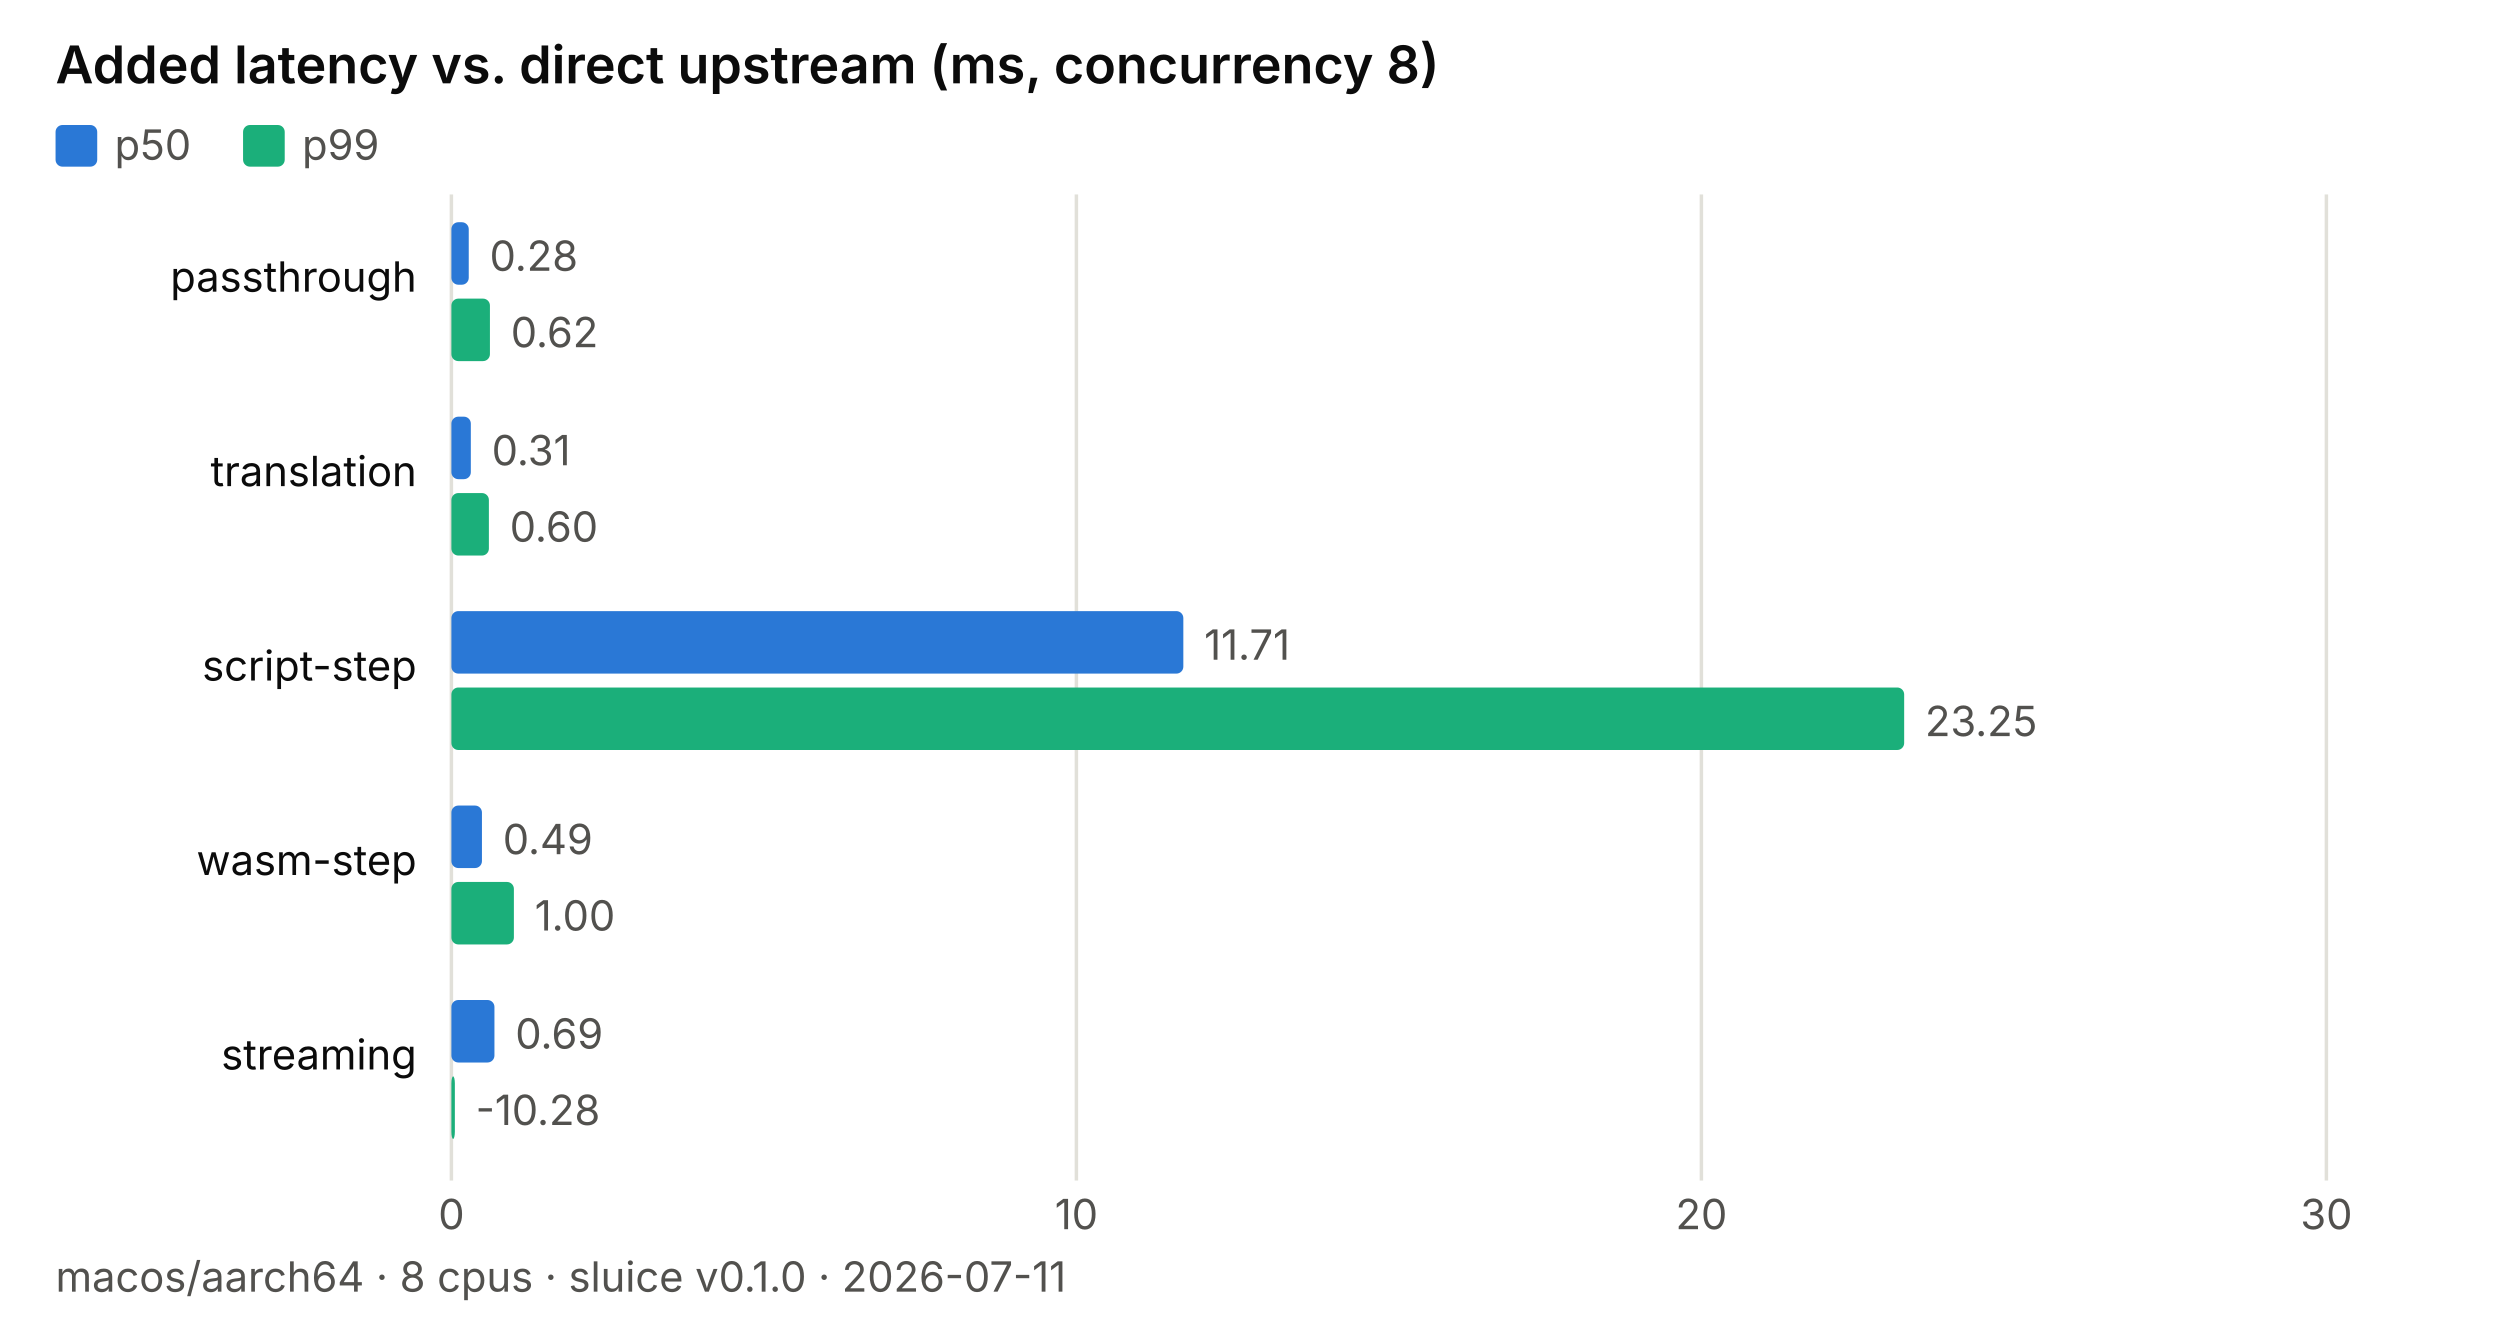
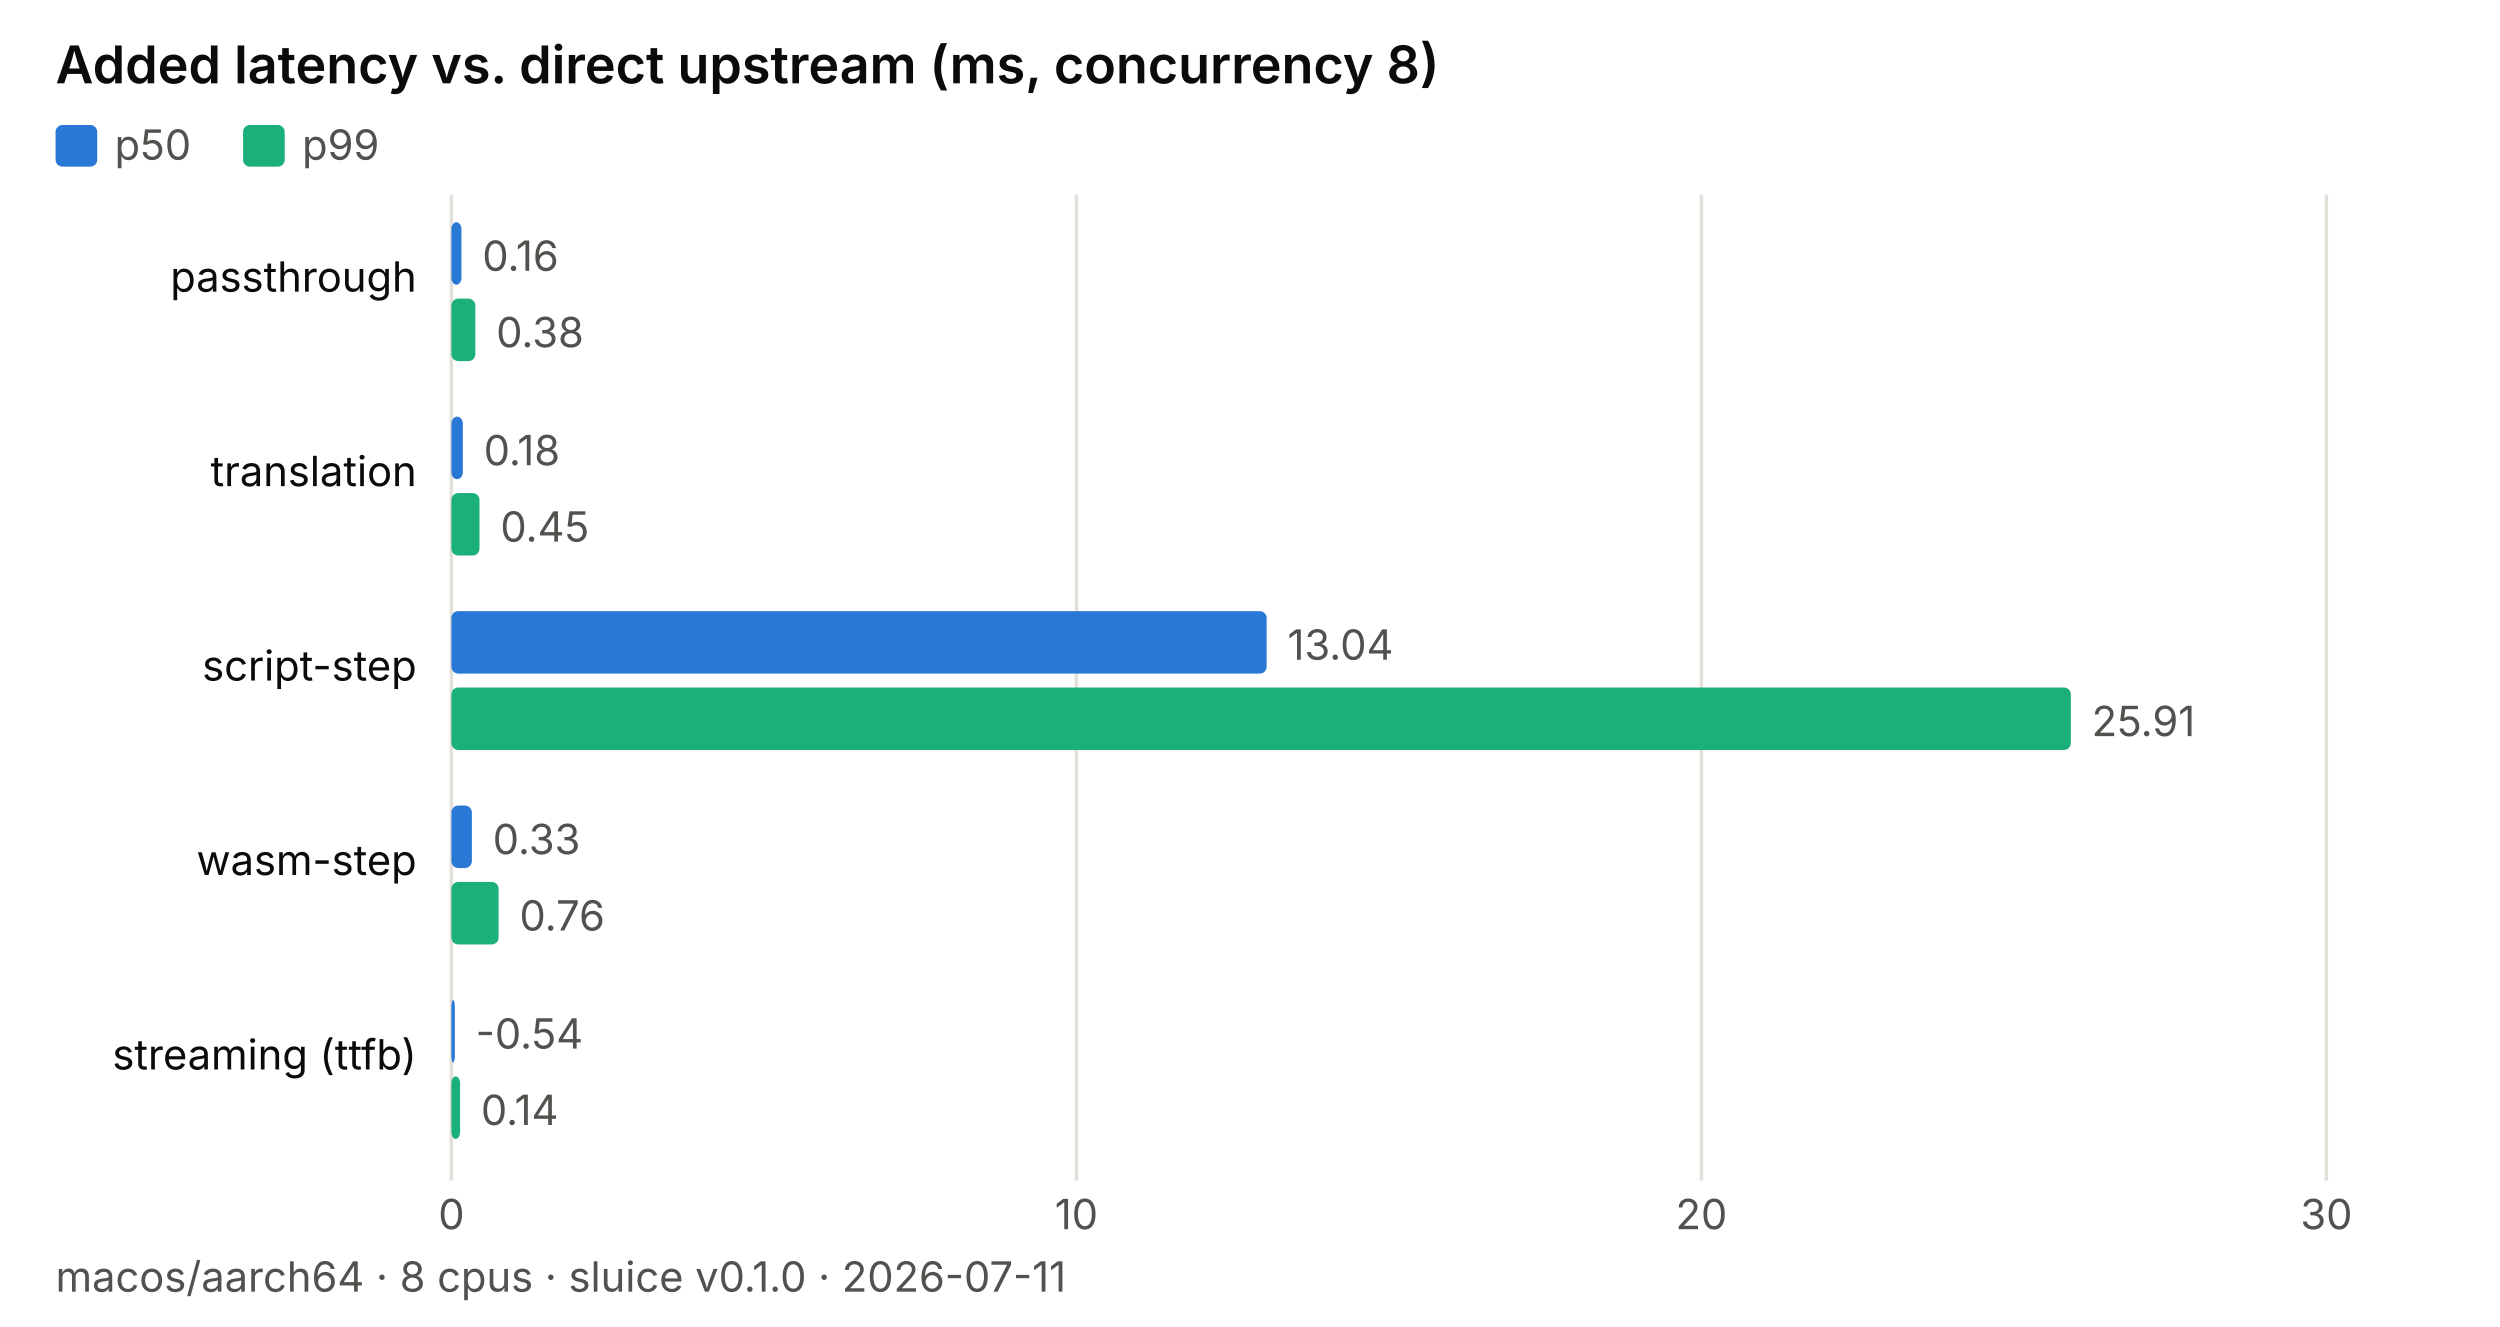
<svg xmlns="http://www.w3.org/2000/svg" viewBox="0 0 720 382" font-family="-apple-system, 'Segoe UI', sans-serif" font-size="12">
  <text x="16" y="24" font-size="15" font-weight="600" fill="#0b0b0b">Added latency vs. direct upstream (ms, concurrency 8)</text>
  <rect x="16" y="36" width="12" height="12" rx="2" fill="#2a78d6" />
  <text x="33" y="46" fill="#52514e">p50</text>
  <rect x="70" y="36" width="12" height="12" rx="2" fill="#1baf7a" />
  <text x="87" y="46" fill="#52514e">p99</text>
  <line x1="130.0" y1="56" x2="130.0" y2="340.0" stroke="#e1e0d9" stroke-width="1" />
  <text x="130.0" y="354.0" text-anchor="middle" fill="#52514e">0</text>
  <line x1="310.0" y1="56" x2="310.0" y2="340.0" stroke="#e1e0d9" stroke-width="1" />
  <text x="310.0" y="354.0" text-anchor="middle" fill="#52514e">10</text>
  <line x1="490.0" y1="56" x2="490.0" y2="340.0" stroke="#e1e0d9" stroke-width="1" />
  <text x="490.0" y="354.0" text-anchor="middle" fill="#52514e">20</text>
  <line x1="670.0" y1="56" x2="670.0" y2="340.0" stroke="#e1e0d9" stroke-width="1" />
  <text x="670.0" y="354.0" text-anchor="middle" fill="#52514e">30</text>
  <text x="120.0" y="84.0" text-anchor="end" fill="#0b0b0b">passthrough</text>
-   <rect x="130" y="64.0" width="5.0" height="18" rx="2" fill="#2a78d6" />
-   <text x="141.0" y="78.0" fill="#52514e">0.28</text>
-   <rect x="130" y="86.0" width="11.1" height="18" rx="2" fill="#1baf7a" />
-   <text x="147.1" y="100.0" fill="#52514e">0.62</text>
+   <rect x="130" y="64.0" width="2.9" height="18" rx="2" fill="#2a78d6" />
+   <text x="138.9" y="78.0" fill="#52514e">0.16</text>
+   <rect x="130" y="86.0" width="6.9" height="18" rx="2" fill="#1baf7a" />
+   <text x="142.9" y="100.0" fill="#52514e">0.38</text>
  <text x="120.0" y="140.0" text-anchor="end" fill="#0b0b0b">translation</text>
-   <rect x="130" y="120.0" width="5.6" height="18" rx="2" fill="#2a78d6" />
-   <text x="141.6" y="134.0" fill="#52514e">0.31</text>
-   <rect x="130" y="142.0" width="10.8" height="18" rx="2" fill="#1baf7a" />
-   <text x="146.8" y="156.0" fill="#52514e">0.60</text>
+   <rect x="130" y="120.0" width="3.3" height="18" rx="2" fill="#2a78d6" />
+   <text x="139.3" y="134.0" fill="#52514e">0.18</text>
+   <rect x="130" y="142.0" width="8.1" height="18" rx="2" fill="#1baf7a" />
+   <text x="144.1" y="156.0" fill="#52514e">0.45</text>
  <text x="120.0" y="196.0" text-anchor="end" fill="#0b0b0b">script-step</text>
-   <rect x="130" y="176.0" width="210.8" height="18" rx="2" fill="#2a78d6" />
-   <text x="346.8" y="190.0" fill="#52514e">11.71</text>
-   <rect x="130" y="198.0" width="418.4" height="18" rx="2" fill="#1baf7a" />
-   <text x="554.4" y="212.0" fill="#52514e">23.25</text>
+   <rect x="130" y="176.0" width="234.8" height="18" rx="2" fill="#2a78d6" />
+   <text x="370.8" y="190.0" fill="#52514e">13.04</text>
+   <rect x="130" y="198.0" width="466.4" height="18" rx="2" fill="#1baf7a" />
+   <text x="602.4" y="212.0" fill="#52514e">25.91</text>
  <text x="120.0" y="252.0" text-anchor="end" fill="#0b0b0b">wasm-step</text>
-   <rect x="130" y="232.0" width="8.8" height="18" rx="2" fill="#2a78d6" />
-   <text x="144.8" y="246.0" fill="#52514e">0.49</text>
-   <rect x="130" y="254.0" width="18.0" height="18" rx="2" fill="#1baf7a" />
-   <text x="154.0" y="268.0" fill="#52514e">1.00</text>
-   <text x="120.0" y="308.0" text-anchor="end" fill="#0b0b0b">streaming</text>
-   <rect x="130" y="288.0" width="12.4" height="18" rx="2" fill="#2a78d6" />
-   <text x="148.4" y="302.0" fill="#52514e">0.69</text>
-   <rect x="130" y="310.0" width="1.0" height="18" rx="2" fill="#1baf7a" />
-   <text x="137.0" y="324.0" fill="#52514e">-10.28</text>
+   <rect x="130" y="232.0" width="5.9" height="18" rx="2" fill="#2a78d6" />
+   <text x="141.9" y="246.0" fill="#52514e">0.33</text>
+   <rect x="130" y="254.0" width="13.6" height="18" rx="2" fill="#1baf7a" />
+   <text x="149.6" y="268.0" fill="#52514e">0.76</text>
+   <text x="120.0" y="308.0" text-anchor="end" fill="#0b0b0b">streaming (ttfb)</text>
+   <rect x="130" y="288.0" width="1.0" height="18" rx="2" fill="#2a78d6" />
+   <text x="137.0" y="302.0" fill="#52514e">-0.54</text>
+   <rect x="130" y="310.0" width="2.5" height="18" rx="2" fill="#1baf7a" />
+   <text x="138.5" y="324.0" fill="#52514e">0.14</text>
  <text x="16" y="372.0" fill="#52514e">macos/aarch64 · 8 cpus · sluice v0.1.0 · 2026-07-11</text>
</svg>
